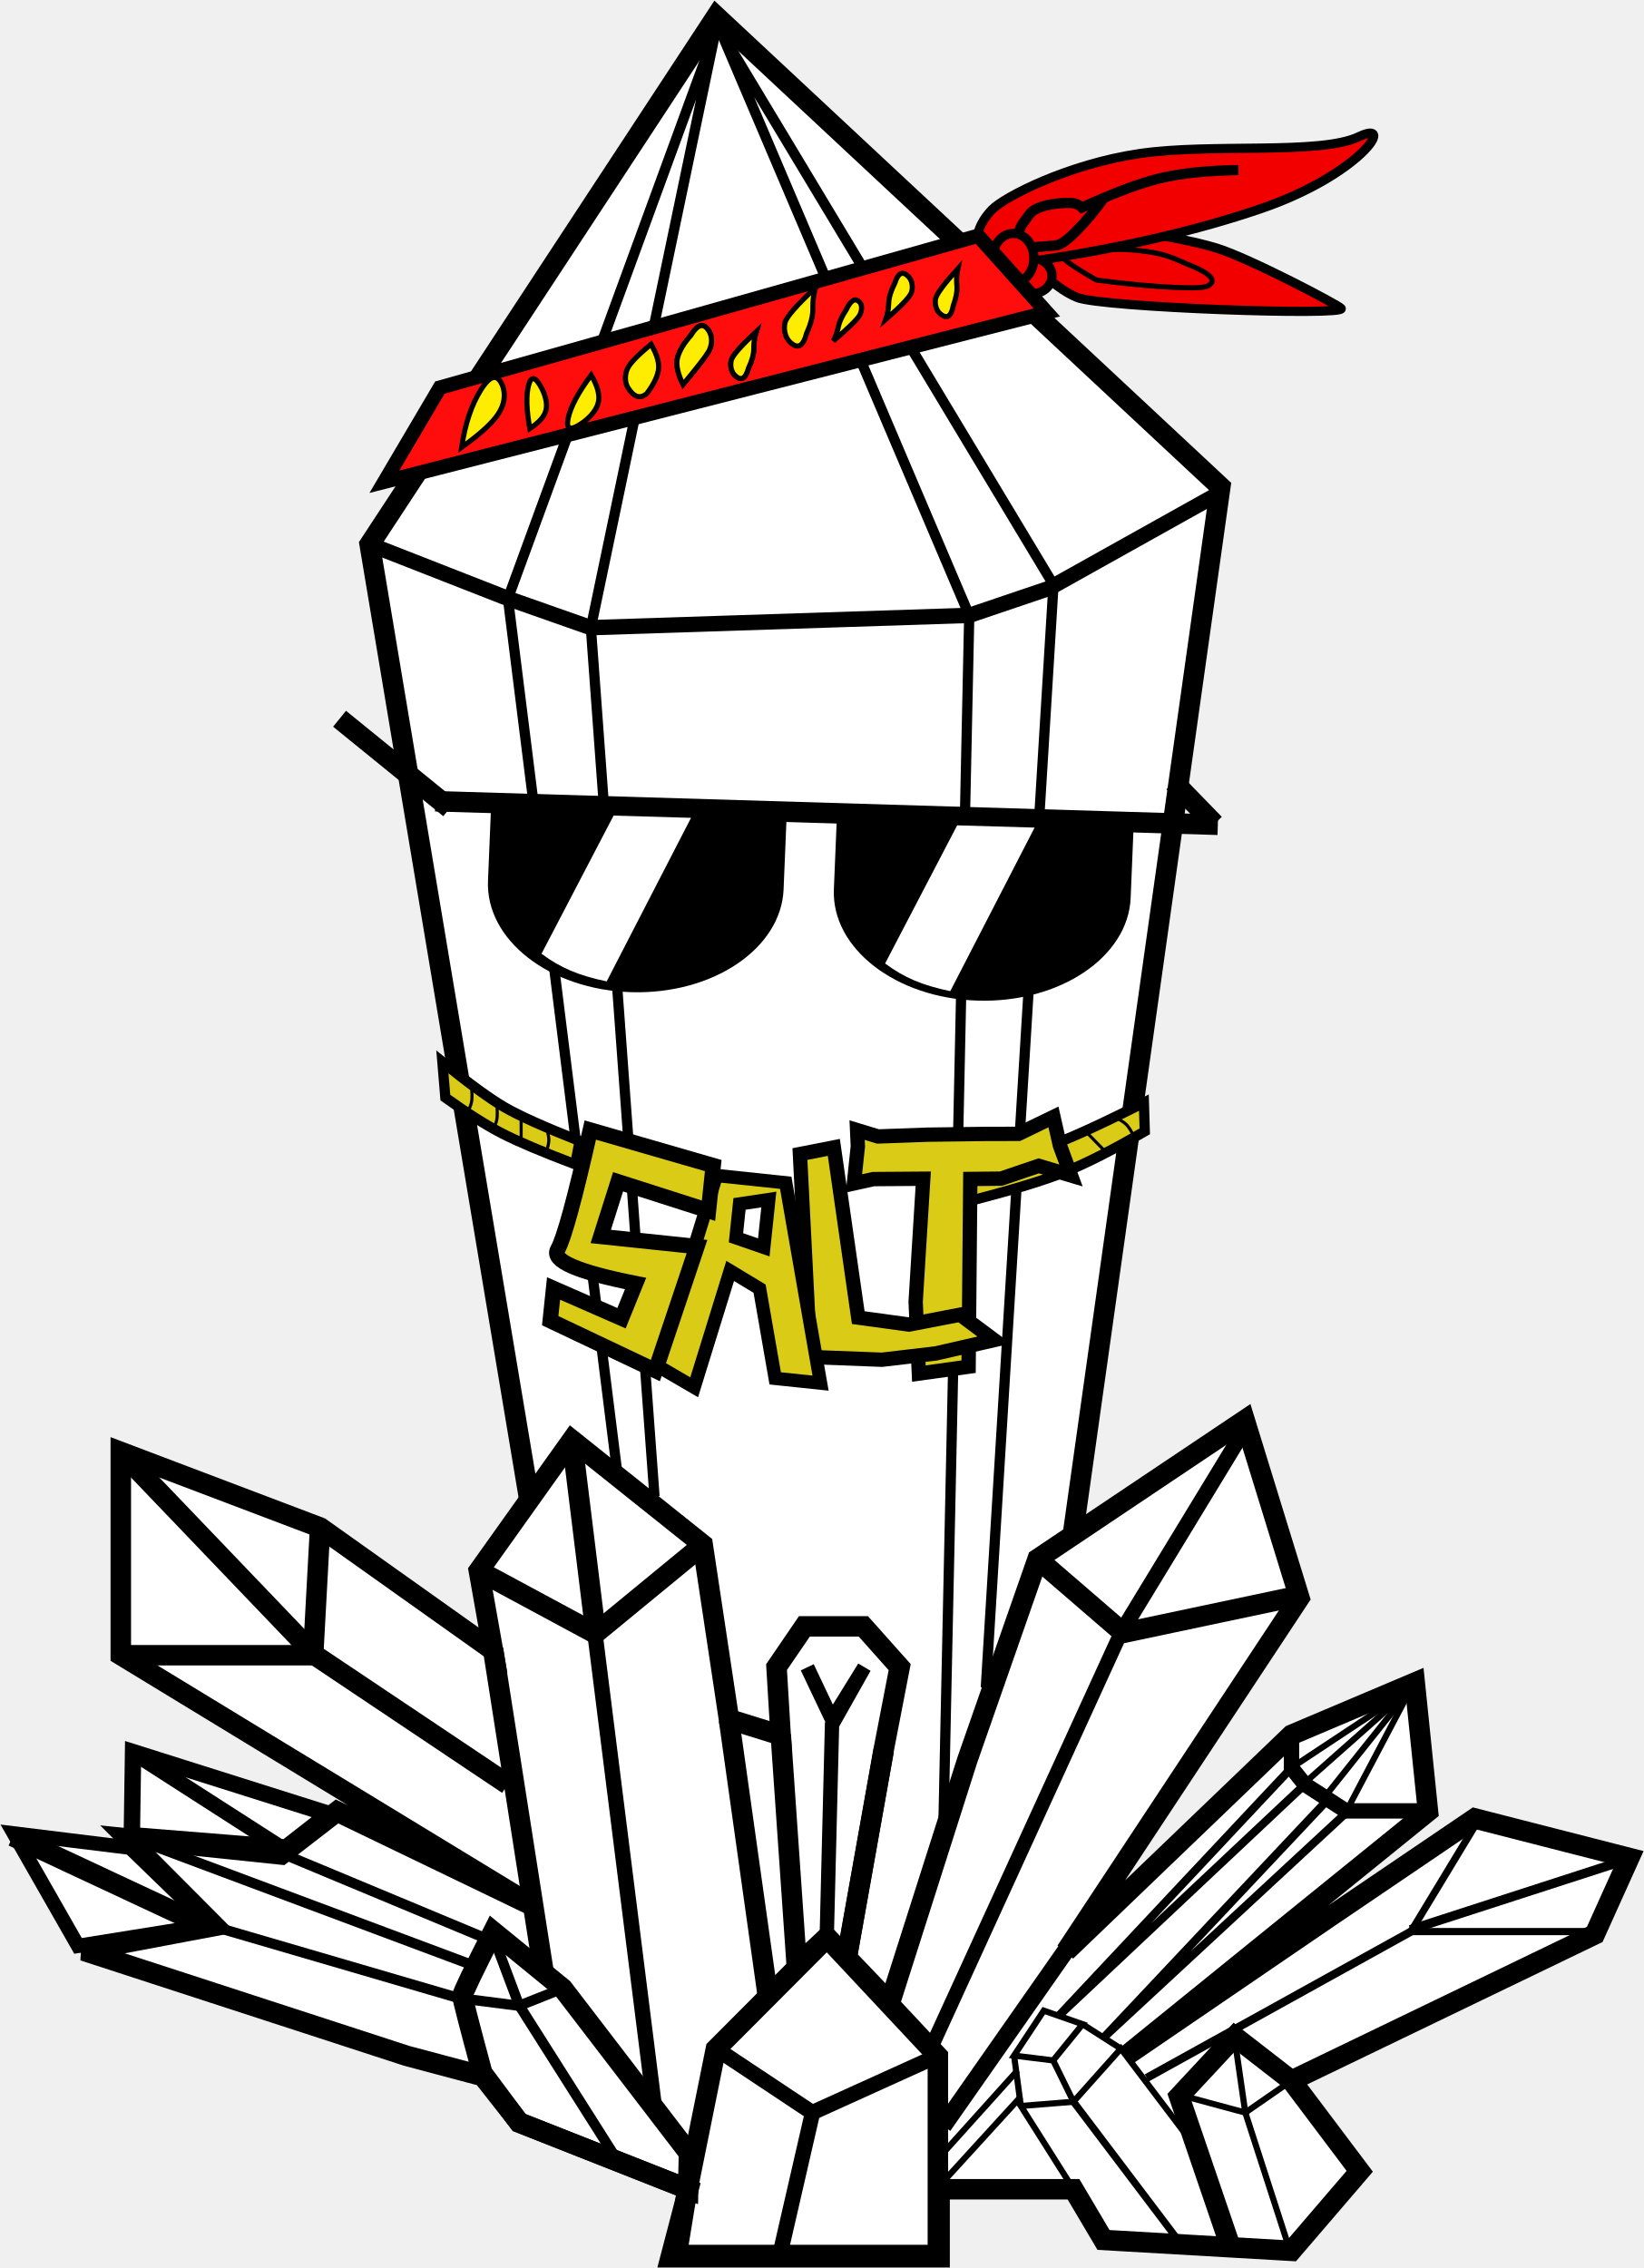
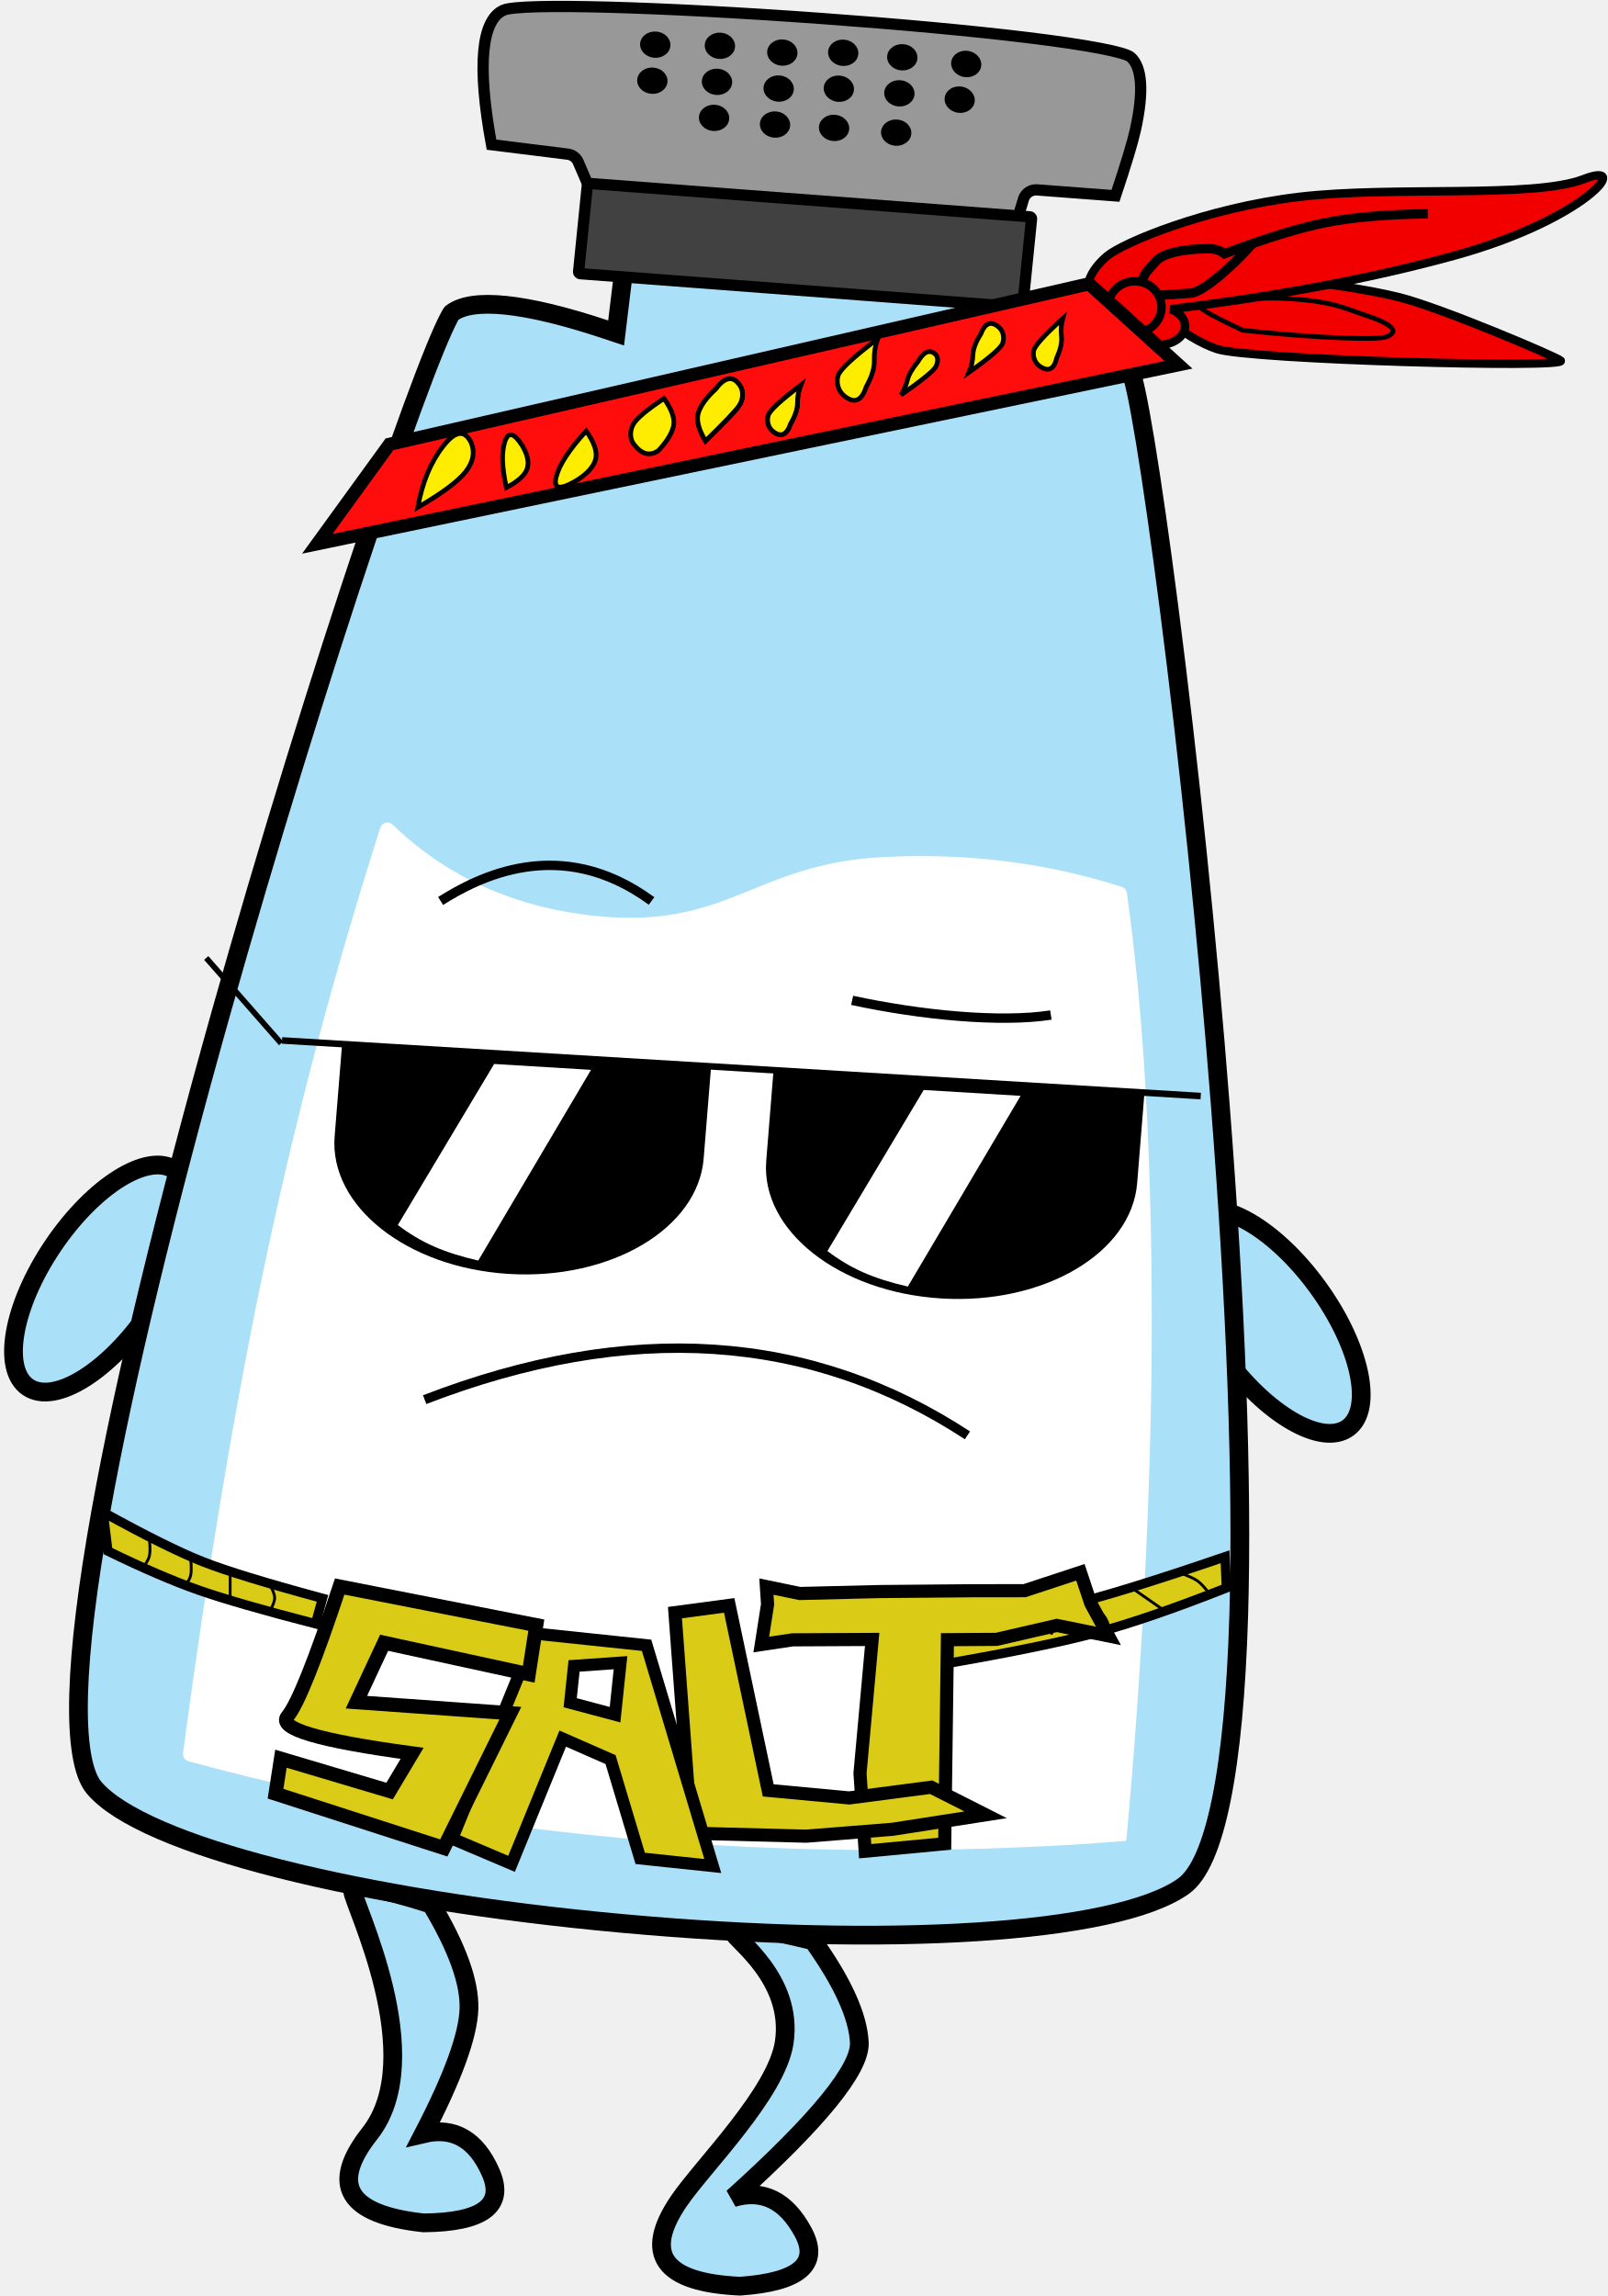
- <svg xmlns="http://www.w3.org/2000/svg" width="1605px" height="2215px" viewBox="0 0 1605 2215" version="1.1">
+ <svg xmlns="http://www.w3.org/2000/svg" width="1715px" height="2449px" viewBox="0 0 1715 2449" version="1.1">
  <g id="Page-1" stroke="none" stroke-width="1" fill="none" fill-rule="evenodd">
-     <g id="Charecters" transform="translate(-5147, -2401)">
-       <g id="Salt" transform="translate(5147, 2417)">
-         <g id="Body" transform="translate(361, 0)" stroke="#000000">
-           <polygon id="Path-137" stroke-width="20" fill="#FFFFFF" points="619.515 1960 241.369 1960 0 515.65 338.492 0 830.713 459.338" />
-           <polyline id="Path-19" stroke-width="15" points="0 515.65 135 568.5 216 597 585.5 585 663.191 558.694 831 464.94" />
-           <path d="M135.052,568.718 L241.369,1418.995" id="Path-20" stroke-width="10" />
-           <path d="M216,597 L278.149,1445.529" id="Path-138" stroke-width="10" />
-           <path d="M585.5,585 L560.322,1764.531" id="Path-21" stroke-width="10" />
-           <path d="M667.788,555.156 L601.699,1632.154" id="Path-139" stroke-width="10" />
-           <polyline id="Path-22" stroke-width="10" points="135 568.5 337.711 14.762 216 597" />
-           <polyline id="Path-140" stroke-width="10" points="585.5 585 342.808 14.762 667.912 555.295" />
+     <g id="Artboard" transform="translate(-17281, -1136)">
+       <g id="Salt" transform="translate(17259, 1117)">
+         <ellipse id="Oval" stroke="#000000" stroke-width="20" fill="#ABE1F8" transform="translate(1377.499, 1428.676) rotate(-36) translate(-1377.499, -1428.676) " cx="1377.499" cy="1428.676" rx="62.173" ry="140.187" />
+         <ellipse id="Oval" stroke="#000000" stroke-width="20" fill="#ABE1F8" transform="translate(130.1304, 1382.741) rotate(34) translate(-130.1304, -1382.741) " cx="130.13" cy="1382.741" rx="62.308" ry="139.851" />
+         <path d="M398.176,2035.924 C398.176,2048.255 480.886,2212.962 416.332,2294.875 C373.296,2349.484 392.461,2381.192 473.825,2390 C537.034,2389.413 560.906,2371.503 545.44,2336.272 C529.974,2301.04 506.102,2287.241 473.825,2294.875 C505.17,2234.485 521.309,2190.153 522.241,2161.876 C523.172,2133.6 509.724,2096.313 481.894,2050.016 C426.082,2032.4 398.176,2027.703 398.176,2035.924 Z" id="Path-9" stroke="#000000" stroke-width="20" fill="#ABE1F8" />
+         <path d="M817.383,2078.836 C817.457,2085.679 878.184,2132.523 863.183,2199.773 C851.288,2253.102 767.59,2324.768 739.359,2360.549 C696.805,2414.484 716.357,2446.215 798.015,2455.742 C861.372,2455.751 885.109,2438.155 869.227,2402.953 C853.345,2367.75 829.266,2353.796 796.993,2361.088 C893.77,2285.376 942.474,2233.457 943.104,2205.329 C943.735,2177.201 929.852,2139.973 901.458,2093.644 C845.32,2075.592 817.295,2070.656 817.383,2078.836 Z" id="Path-9" stroke="#000000" stroke-width="20" fill="#ABE1F8" transform="translate(830.3078, 2265.376) rotate(-4) translate(-830.3078, -2265.376) " />
+         <path d="M964.915,301.666 L595.959,306.83 L594.617,390.065 L582.671,387.441 C493.27,367.805 437.81,368.581 417.912,387.375 C417.518,387.747 414.486,394.784 410.931,405.478 C406.86,417.727 401.851,434.932 396.07,456.519 C384.383,500.167 369.859,560.531 354.04,631.33 C319.103,787.693 281.772,976.752 251.104,1156.083 C215.045,1366.938 189.8,1554.039 179.344,1697.859 C173.523,1777.926 172.351,1843.709 176.157,1893.449 C180.098,1944.965 189.431,1978.386 203.005,1991.435 C261.503,2047.669 498.687,2080.445 779.473,2076.515 C1060.677,2072.579 1302.739,2033.094 1369.509,1974.607 C1400.876,1947.131 1410.377,1843.917 1398.082,1680.548 C1387.329,1537.657 1360.468,1352.166 1321.52,1140.954 C1289.148,965.4 1249.575,778.902 1211.676,619.182 C1195.225,549.854 1180.008,489.581 1167.885,445.513 C1162.011,424.162 1156.973,407.016 1152.978,394.775 C1149.469,384.023 1146.573,376.842 1146.171,376.394 C1138.999,368.407 1121.758,363.934 1094.406,364.317 C1065.251,364.725 1025.735,370.6 976.01,381.978 L963.575,384.823 L964.915,301.666 Z" id="Body" stroke="#000000" stroke-width="20" fill="#ABE1F8" transform="translate(788.6338, 1189.173) rotate(6) translate(-788.6338, -1189.173) " />
+         <path d="M547.989,202.564 L629.924,205.558 C634.898,205.739 639.401,208.548 641.753,212.935 L682.288,288.57 L1099.707,300.274 L1118.332,211.046 C1119.674,204.616 1125.305,199.984 1131.873,199.907 L1215.788,198.927 C1224.092,164.302 1229.14,140.078 1230.916,126.396 C1236.301,84.906 1231.903,59.529 1219.122,50.128 C1212.597,45.328 1171.673,41.119 1107.89,38.946 C1048.116,36.91 969.38,36.547 886.298,37.802 C714.097,40.403 565.502,49.185 548.334,58.483 C525.891,70.639 524.878,118.752 547.989,202.564 Z" id="Rectangle" stroke="#000000" stroke-width="12" fill="#989898" transform="translate(882.1284, 168.7438) rotate(5) translate(-882.1284, -168.7438) " />
+         <path d="M645.799,234.985 C644.714,234.998 643.837,235.873 643.823,236.958 L642.574,329.677 C642.574,329.694 642.574,329.711 642.574,329.728 C642.587,330.832 643.493,331.717 644.597,331.704 L1115.773,326.199 C1116.858,326.186 1117.735,325.311 1117.75,324.226 L1118.998,231.507 C1118.999,231.49 1118.999,231.473 1118.999,231.457 C1118.986,230.352 1118.08,229.467 1116.975,229.48 L645.799,234.985 Z" id="Rectangle" stroke="#000000" stroke-width="12" fill="#414141" transform="translate(880.7862, 280.5921) rotate(5) translate(-880.7862, -280.5921) " />
+         <ellipse id="Oval" fill="#000000" transform="translate(720.9831, 66.64328) rotate(4) translate(-720.9831, -66.64328) " cx="720.983" cy="66.643" rx="16.179" ry="14.024" />
+         <ellipse id="Oval" fill="#000000" transform="translate(783.7333, 144.7286) rotate(4) translate(-783.7333, -144.7286) " cx="783.733" cy="144.729" rx="16.179" ry="14.024" />
+         <ellipse id="Oval" fill="#000000" transform="translate(717.8777, 105.083) rotate(4) translate(-717.8777, -105.083) " cx="717.878" cy="105.083" rx="16.179" ry="14.024" />
+         <ellipse id="Oval" fill="#000000" transform="translate(786.8387, 106.2888) rotate(4) translate(-786.8387, -106.2888) " cx="786.839" cy="106.289" rx="16.179" ry="14.024" />
+         <ellipse id="Oval" fill="#000000" transform="translate(789.9442, 67.84908) rotate(4) translate(-789.9442, -67.84908) " cx="789.944" cy="67.849" rx="16.179" ry="14.024" />
+         <ellipse id="Oval" fill="#000000" transform="translate(848.7467, 151.8537) rotate(5) translate(-848.7467, -151.8537) " cx="848.747" cy="151.854" rx="16.173" ry="14.03" />
+         <ellipse id="Oval" fill="#000000" transform="translate(852.6268, 113.4668) rotate(5) translate(-852.6268, -113.4668) " cx="852.627" cy="113.467" rx="16.173" ry="14.03" />
+         <ellipse id="Oval" fill="#000000" transform="translate(856.5068, 75.0798) rotate(5) translate(-856.5068, -75.0798) " cx="856.507" cy="75.08" rx="16.173" ry="14.03" />
+         <ellipse id="Oval" fill="#000000" transform="translate(911.7313, 155.4287) rotate(6) translate(-911.7313, -155.4287) " cx="911.731" cy="155.429" rx="16.166" ry="14.038" />
+         <ellipse id="Oval" fill="#000000" transform="translate(916.8078, 113.6223) rotate(6) translate(-916.8078, -113.6223) " cx="916.808" cy="113.622" rx="16.166" ry="14.038" />
+         <ellipse id="Oval" fill="#000000" transform="translate(921.4612, 75.29979) rotate(6) translate(-921.4612, -75.29979) " cx="921.461" cy="75.3" rx="16.166" ry="14.038" />
+         <ellipse id="Oval" fill="#000000" transform="translate(977.9951, 160.4838) rotate(4) translate(-977.9951, -160.4838) " cx="977.995" cy="160.484" rx="16.179" ry="14.024" />
+         <ellipse id="Oval" fill="#000000" transform="translate(981.3829, 118.5495) rotate(4) translate(-981.3829, -118.5495) " cx="981.383" cy="118.55" rx="16.179" ry="14.024" />
+         <ellipse id="Oval" fill="#000000" transform="translate(984.4883, 80.10977) rotate(4) translate(-984.4883, -80.10977) " cx="984.488" cy="80.11" rx="16.179" ry="14.024" />
+         <ellipse id="Oval" fill="#000000" transform="translate(1045.707, 125.2983) rotate(9) translate(-1045.707, -125.2983) " cx="1045.707" cy="125.298" rx="16.139" ry="14.07" />
+         <ellipse id="Oval" fill="#000000" transform="translate(1052.671, 87.23907) rotate(9) translate(-1052.671, -87.23907) " cx="1052.671" cy="87.239" rx="16.139" ry="14.07" />
+         <g id="Group-3" transform="translate(213, 845)">
+           <path d="M163.701,99.056 C228.574,148.068 305.103,171.467 393.287,169.251 C532.576,165.752 552.073,93.494 686.642,69.701 C774.62,54.146 860.293,54.283 943.66,70.114 L943.66,70.114 C946.675,70.687 949.097,72.933 949.894,75.896 C982.763,198.139 1010.216,348.992 1032.251,528.457 C1065.742,801.209 1072.639,1079.269 1072.406,1079.426 C1072.162,1079.583 842.467,1130.156 570.668,1141.03 C392.107,1148.174 224.978,1140.204 69.279,1117.117 L69.279,1117.117 C65.325,1116.531 62.411,1113.117 62.453,1109.12 C64.595,904.867 72.653,724.132 86.625,566.915 C100.373,412.235 121.837,257.913 151.018,103.949 L151.018,103.949 C151.841,99.608 156.027,96.756 160.368,97.579 C161.578,97.808 162.719,98.314 163.701,99.056 Z" id="Rectangle" fill="#FFFFFF" transform="translate(567.3942, 600.8499) rotate(7) translate(-567.3942, -600.8499) " />
+           <ellipse id="Oval" fill="#D5D5D5" cx="232.422" cy="427.438" rx="7.932" ry="12.31" />
        </g>
-         <g id="Glasses" transform="translate(762.6753, 823.0574) rotate(-2) translate(-762.6753, -823.0574) translate(344.1753, 677.5574)">
-           <path d="M267.918,270.264 C347.501,275.351 415.59,232.755 419.998,175.123 C422.816,138.289 425.761,99.801 425.761,99.801 C398.061,98.03 153.069,82.371 137.565,81.38 C137.565,81.38 136.212,99.07 131.803,156.702 C127.394,214.334 188.335,265.178 267.918,270.264 Z" id="Oval" fill="#000000" />
-           <path d="M605.779,290.31 C685.682,295.422 754.026,252.858 758.43,195.242 C761.245,158.418 764.186,119.94 764.186,119.94 C736.375,118.161 490.399,102.426 474.833,101.43 C474.833,101.43 473.481,119.115 469.077,176.731 C464.673,234.348 525.877,285.199 605.779,290.31 Z" id="Oval" fill="#000000" />
-           <path d="M93.081,77.842 L836.008,126.198" id="Line-6" stroke="#000000" stroke-width="20" stroke-linecap="square" />
-           <path d="M256.603,97.302 L332.105,102.123 L244.229,258.882 C230.852,255.664 219.266,251.771 209.474,247.205 C199.681,242.638 190.378,236.789 181.566,229.658 L256.603,97.302 Z" id="Path-47" fill="#FFFFFF" />
-           <path d="M591.581,118.532 L667.082,123.352 L579.207,280.112 C565.829,276.894 554.244,273.001 544.451,268.434 C534.659,263.867 525.356,258.018 516.544,250.888 L591.581,118.532 Z" id="Path-47" fill="#FFFFFF" />
-           <path d="M89.406,77.967 L0,0" id="Line-7" stroke="#000000" stroke-width="20" stroke-linecap="square" />
-           <path d="M836.008,118.532 L811.157,91.11" id="Line-9" stroke="#000000" stroke-width="20" stroke-linecap="square" />
+         <path d="M573.081,1378.25 C681.973,1377.23 770.903,1315.784 771.711,1241.006 C772.227,1193.213 772.766,1143.275 772.766,1143.275 C734.865,1143.63 399.644,1146.768 378.43,1146.966 C378.43,1146.966 378.182,1169.919 377.375,1244.697 C376.567,1319.476 464.188,1379.269 573.081,1378.25 Z" id="Oval" fill="#000000" transform="translate(575.0677, 1260.769) rotate(4) translate(-575.0677, -1260.769) " />
+         <path d="M1034.479,1404.421 C1143.931,1403.396 1233.313,1341.946 1234.121,1267.167 C1234.637,1219.375 1235.176,1169.436 1235.176,1169.436 C1197.08,1169.793 860.141,1172.947 838.818,1173.147 C838.818,1173.147 838.57,1196.099 837.762,1270.878 C836.955,1345.656 925.028,1405.445 1034.479,1404.421 Z" id="Oval" fill="#000000" transform="translate(1036.467, 1286.935) rotate(4) translate(-1036.467, -1286.935) " />
+         <path d="M325.49,1162.995 L1300.209,1153.871" id="Line-6" stroke="#000000" stroke-width="7" stroke-linecap="square" transform="translate(812.8494, 1158.433) rotate(4) translate(-812.8494, -1158.433) " />
+         <path d="M541.785,1154.082 L645.326,1153.113 L539.513,1364.425 C520.953,1361.536 504.78,1357.604 490.994,1352.627 C477.208,1347.65 463.975,1340.968 451.295,1332.579 L541.785,1154.082 Z" id="Path-47" fill="#FFFFFF" transform="translate(548.3105, 1258.769) rotate(4) translate(-548.3105, -1258.769) " />
+         <path d="M1000.014,1181.817 L1103.555,1180.848 L997.743,1392.159 C979.183,1389.271 963.009,1385.339 949.223,1380.362 C935.437,1375.385 922.204,1368.703 909.524,1360.314 L1000.014,1181.817 Z" id="Path-47" fill="#FFFFFF" transform="translate(1006.54, 1286.504) rotate(4) translate(-1006.54, -1286.504) " />
+         <path d="M319.91,1129.633 L243.975,1043.061" id="Line-7" stroke="#000000" stroke-width="6" stroke-linecap="square" />
+         <path d="M475,1511.914 C693.554,1427.662 886.554,1440.358 1054,1550" id="Path-48" stroke="#000000" stroke-width="10" />
+         <path d="M492,980 C530.839,955.684 619.232,908.267 717,980" id="Path-49" stroke="#000000" stroke-width="10" />
+         <path d="M931,1086 C1003.422,1101.667 1089.012,1110.103 1143,1101.667" id="Path-50" stroke="#000000" stroke-width="10" />
+         <g id="Bandana" transform="translate(360, 206)" stroke="#000000">
+           <path d="M880.029,121.566 C880.939,113.741 916.442,108.219 986.541,105 C1064.707,113.173 1120.802,121.549 1154.823,130.128 C1199.852,141.482 1323.264,193.887 1326.858,197.695 C1334.94,206.257 995.777,196.764 960.562,185.41 C925.347,174.056 878.665,133.304 880.029,121.566 Z" id="Path-28" stroke-width="9" fill="#F20000" />
+           <path d="M1214.73,85.286 C1127.617,109.382 1026.344,128.538 910.909,142.756 C919.954,146.159 926.117,152.92 926.117,160.706 C926.117,171.914 913.345,181 897.59,181 C881.835,181 869.063,171.914 869.063,160.706 C869.063,158.385 869.61,156.155 870.619,154.078 C853.097,160.085 839.755,157.18 830.592,145.364 C812.365,121.863 826.302,100.12 843.071,86.028 C859.841,71.935 948.083,34.817 1047.815,22.982 C1147.548,11.148 1297.798,24.837 1351.226,4.069 C1404.655,-16.699 1353.57,46.882 1214.73,85.286 Z" id="Oval-2" stroke-width="9" fill="#F20000" />
+           <ellipse id="Oval" stroke-width="9" fill="#F20000" cx="872.5" cy="140.5" rx="28.5" ry="27.5" />
+           <polygon id="Path-147" stroke-width="14" fill="#FF0D0D" transform="translate(461.9196, 256.9734) rotate(3) translate(-461.9196, -256.9734) " points="79.561 306.969 815.836 96.975 915.573 178.27 8.266 416.971" />
+           <path d="M881,113 C881.127,108.696 883.663,103.962 888.61,98.798 C896.029,91.052 896.396,87.818 909.155,83.606 C921.914,79.393 939.545,78.321 950.627,78.321 C958.015,78.321 963.849,80.083 968.129,83.606 C1012.671,66.868 1048.943,55.749 1076.945,50.248 C1104.947,44.747 1140.965,41.664 1185,41" id="Path-29" stroke-width="10" />
+           <path d="M899,128 L929.809,125.843 C935.849,126.272 945.434,121.239 958.564,110.745 C971.694,100.251 984.84,87.669 998,73" id="Path-30" stroke-width="10" />
+           <path d="M944.509,138.949 C957.724,138.949 986.826,128.538 1036.132,131.545 C1085.438,134.553 1096.764,142.186 1119.826,149.642 C1142.888,157.098 1151.324,164.228 1146.843,168.561 C1142.362,172.894 1139.826,175.051 1095.158,173.496 C1065.38,172.46 1029.553,169.718 987.678,165.271 C950.089,147.723 935.699,138.949 944.509,138.949 Z" id="Path-31" stroke-width="5" />
+           <path d="M148.495,295.241 C127.88,301.149 107.862,313.436 88.44,332.103 C118.388,335.209 139.627,334.967 152.158,331.375 C164.689,327.784 172.3,320.693 174.992,310.101 C177.942,294.287 169.11,289.333 148.495,295.241 Z" id="Path-148" stroke-width="5" fill="#FFED00" transform="translate(131.993, 313.5475) rotate(-36) translate(-131.993, -313.5475) " />
+           <path d="M212.389,284.477 C203.118,291.719 194.476,305.525 186.464,325.894 C200.577,327.459 210.451,326.041 216.087,321.639 C221.723,317.237 224.875,309.486 225.544,298.386 C226.045,281.871 221.66,277.235 212.389,284.477 Z" id="Path-148" stroke-width="5" fill="#FFED00" transform="translate(206.0232, 303.8377) rotate(-34) translate(-206.0232, -303.8377) " />
+           <path d="M279.807,280.116 C270.034,289.247 260.911,306.503 252.436,331.882 C267.287,333.587 277.683,331.663 283.624,326.113 C289.564,320.562 292.898,310.903 293.625,297.134 C294.186,276.658 289.58,270.985 279.807,280.116 Z" id="Path-148" stroke-width="5" fill="#FFED00" transform="translate(273.0531, 304.1875) scale(1, -1) rotate(-61) translate(-273.0531, -304.1875) " />
+           <path d="M363.318,244.408 C355.909,243.296 347.918,247.616 343.841,254.856 C340.427,260.918 337.796,274.691 335.946,296.174 C350.797,297.879 361.193,295.955 367.134,290.405 C373.075,284.854 377.968,275.999 381.814,263.84 C382.742,252.876 376.577,246.399 363.318,244.408 Z" id="Path-148" stroke-width="5" fill="#FFED00" transform="translate(358.9256, 270.5048) scale(1, -1) rotate(-61) translate(-358.9256, -270.5048) " />
+           <path d="M443.076,219.108 C435.762,218.057 427.833,222.509 423.753,229.875 C420.336,236.044 414.172,251.891 405.259,277.417 C419.925,278.992 430.213,276.942 436.124,271.266 C442.035,265.589 446.933,256.58 450.82,244.238 C458.748,229.366 456.166,220.989 443.076,219.108 Z" id="Path-148" stroke-width="5" fill="#FFED00" transform="translate(430.2823, 248.4428) scale(1, -1) rotate(115) translate(-430.2823, -248.4428) " />
+           <path d="M443.076,219.108 C435.762,218.057 427.833,222.509 423.753,229.875 C420.336,236.044 414.172,251.891 405.259,277.417 C419.925,278.992 430.213,276.942 436.124,271.266 C442.035,265.589 446.933,256.58 450.82,244.238 C458.748,229.366 456.166,220.989 443.076,219.108 Z" id="Path-148" stroke-width="5" fill="#FFED00" transform="translate(430.2823, 248.4428) scale(1, -1) rotate(115) translate(-430.2823, -248.4428) " />
+           <path d="M589.057,175.313 C581.3,174.1 572.991,178.074 568.805,184.919 C565.3,190.65 564.957,209.938 567.776,242.783 C571.527,235.74 576.479,229.623 582.631,224.431 C588.783,219.239 593.805,210.865 597.698,199.309 C605.82,185.481 602.94,177.482 589.057,175.313 Z" id="Path-148" stroke-width="5" fill="#FFED00" transform="translate(584.0429, 208.9397) scale(1, -1) rotate(-48) translate(-584.0429, -208.9397) " />
+           <path d="M507.923,224.375 C501.846,223.413 495.352,226.668 492.095,232.245 C489.368,236.915 489.157,252.595 491.463,279.286 C494.379,273.549 498.238,268.561 503.039,264.322 C507.841,260.083 511.748,253.26 514.761,243.854 C521.08,232.589 518.8,226.096 507.923,224.375 Z" id="Path-148" stroke-width="5" fill="#FFED00" transform="translate(504.0611, 251.7463) scale(1, -1) rotate(-48) translate(-504.0611, -251.7463) " />
+           <path d="M507.923,224.375 C501.846,223.413 495.352,226.668 492.095,232.245 C489.368,236.915 489.157,252.595 491.463,279.286 C494.379,273.549 498.238,268.561 503.039,264.322 C507.841,260.083 511.748,253.26 514.761,243.854 C521.08,232.589 518.8,226.096 507.923,224.375 Z" id="Path-148" stroke-width="5" fill="#FFED00" transform="translate(504.0611, 251.7463) scale(1, -1) rotate(-48) translate(-504.0611, -251.7463) " />
+           <path d="M641.84,182.282 C637.487,181.498 632.955,184.987 630.795,190.721 C628.985,195.523 629.278,211.369 631.674,238.26 C633.588,232.375 636.194,227.217 639.492,222.787 C642.791,218.357 645.379,211.344 647.258,201.75 C651.438,190.175 649.632,183.685 641.84,182.282 Z" id="Path-148" stroke-width="5" fill="#FFED00" transform="translate(639.5368, 210.2163) scale(1, -1) rotate(130) translate(-639.5368, -210.2163) " />
+           <path d="M712.684,155.1 C706.651,154.142 700.202,157.432 696.967,163.055 C694.259,167.764 694.045,183.558 696.327,210.437 C699.224,204.654 703.056,199.623 707.825,195.345 C712.593,191.066 716.474,184.188 719.468,174.709 C725.744,163.35 723.482,156.814 712.684,155.1 Z" id="Path-148" stroke-width="5" fill="#FFED00" transform="translate(708.845, 182.6861) scale(1, -1) rotate(130) translate(-708.845, -182.6861) " />
+           <path d="M790.586,154.502 C784.398,153.545 777.78,156.727 774.455,162.197 C771.67,166.777 771.431,182.174 773.738,208.388 C776.717,202.761 780.654,197.871 785.55,193.719 C790.446,189.567 794.436,182.876 797.519,173.646 C803.97,162.598 801.659,156.216 790.586,154.502 Z" id="Path-148" stroke-width="5" fill="#FFED00" transform="translate(786.6259, 181.3607) scale(1, -1) rotate(-43) translate(-786.6259, -181.3607) " />
        </g>
-         <g id="Base" transform="translate(0, 1371)" stroke="#000000">
-           <path d="M917.55,751.109 L917.55,817.53 L654.892,817.53 L672.274,751.109 L507.146,685.937 L471.457,640.592 L397.061,620.766 L81.59,518.081 L209.7,493.928 L124.722,408.559 L274.721,424.175 L329.12,382.116 L520.027,474.184 L117.961,229.382 L117.961,31.033 L312.701,104.869 L481.395,224.739 L467.608,146.985 L558.501,19.39 L686.168,121.375 L711.865,291.993 L762.331,307.662 L758.314,241.184 L785.524,201.36 L843.099,201.36 L878.571,241.158 L862.745,322.848 L826.814,524.792 L869.046,568.992 L944.589,331.97 L1013.264,135.535 L1215.486,0 L1268.95,173.547 L1041.024,518.666 L1261.194,307.327 L1381.567,256.349 L1394.495,382.173 L1100.025,620.559 L1301.107,483.269 L1440.174,388.95 L1591,427.551 L1557.328,502.217 L1261.194,645.017 L1327.824,733.545 L1261.194,811.21 L1077.617,800.602 C1077.617,800.602 1067.849,784.1 1048.313,751.098 L917.55,751.109 Z" id="Path-115" stroke-width="20" fill="#FFFFFF" />
-           <path d="M1261.194,339.446 L1377.832,262.242" id="Line-2" stroke-width="6" stroke-linecap="square" />
-           <path d="M1377.832,262.242 L1274.122,354.179" id="Line-3" stroke-width="6" stroke-linecap="square" />
-           <path d="M1293.083,368.618 L1377.832,262.242" id="Line-4" stroke-width="6" stroke-linecap="square" />
-           <path d="M1314.916,381.583 L1377.832,262.242" id="Line-5" stroke-width="6" stroke-linecap="square" />
-           <polyline id="Path-116" stroke-width="20" points="117.788 229.534 305.808 229.534 312.569 105.184" />
-           <path d="M298.779,223.641 L495.859,355.652" id="Path-117" stroke-width="20" />
-           <path d="M209.72,494.736 L451.616,565.456" id="Path-118" stroke-width="10" />
-           <path d="M37.816,369.209 L52.619,494.847 L178.973,526.087 L136.9,426.467 L37.816,369.209 Z" id="Rectangle" stroke-width="14" fill="#FFFFFF" transform="translate(110.0444, 446.1998) rotate(-23) translate(-110.0444, -446.1998) " />
-           <path d="M111.972,381.066 L159.836,446.576 L287.311,365.652 L301.124,314.199 L111.972,381.066 Z" id="Rectangle" stroke-width="16" fill="#FFFFFF" transform="translate(205.9815, 379.4677) rotate(37) translate(-205.9815, -379.4677) " />
-           <path d="M274.647,422.837 L471.152,504.755" id="Path-119" stroke-width="10" />
-           <path d="M711.899,292.593 L749.821,562.51" id="Path-120" stroke-width="20" />
-           <path d="M481.494,223.641 L530.908,539.526" id="Path-120" stroke-width="20" />
-           <polyline id="Path-121" stroke-width="20" points="467.705 147.15 581.256 208.318 686.618 121.686" />
-           <path d="M580.896,207.729 L638.928,669.769" id="Path-122" stroke-width="15" />
-           <polygon id="Path-123" stroke-width="20" points="670.332 756.418 699.042 614.226 807.595 505.344 915.874 621.096 915.874 815.335 660.762 815.335" />
-           <path d="M699.259,613.782 C699.259,613.782 730.581,634.605 793.225,676.252 L915.874,620.677" id="Path-124" stroke-width="15" />
-           <path d="M793.489,676.252 L762.462,811.21" id="Path-125" stroke-width="15" />
-           <path d="M558.488,19.141 L580.896,201.246" id="Path" stroke-width="20" />
-           <path d="M117.788,30.928 L305.674,227.177" id="Path-126" stroke-width="20" />
-           <path d="M128.705,323.828 L280.967,421.658" id="Path-2" stroke-width="15" />
-           <path d="M12.641,406.335 L201.676,494.736" id="Path-127" stroke-width="20" />
-           <path d="M149.964,415.765 L461.959,532.454" id="Path-128" stroke-width="10" />
-           <path d="M470.983,637.569 C458.072,589.785 451.616,564.673 451.616,562.232 C451.616,559.79 461.618,538.863 481.621,499.451 L549.539,554.907 L672.828,715.783 L672.01,751.098 L506.988,685.962 L470.983,637.569 Z" id="Path-3" stroke-width="20" />
-           <polyline id="Path-129" stroke-width="10" points="602.155 721.631 506.849 571.25 482.069 505.344" />
-           <polyline id="Path-130" stroke-width="10" points="455.638 565.366 506.839 571.939 549.869 554.848" />
-           <polyline id="Path-4" stroke-width="20" points="762.462 307.327 778.036 532.454 807.546 504.935 826.946 524.853 863.013 322.527" />
-           <polyline id="Path-5" stroke-width="14" points="788.318 241.321 812.514 292.333 844.052 241.321 812.514 297.304 807.349 504.755" />
-           <polyline id="Path-6" stroke-width="20" points="1261.194 645.017 1205.747 601.995 1151.45 660.34 1200.863 805.022" />
-           <polyline id="Path-7" stroke-width="6" points="1206.322 608.478 1216.089 676.252 1157.195 660.34" />
-           <path d="M1216.089,676.252 L1261.194,645.017" id="Path-8" stroke-width="6" />
-           <path d="M1216.089,676.252 L1257.746,805.022" id="Path-9" stroke-width="6" />
-           <polyline id="Path-10" stroke-width="6" points="1048.313 751.098 996.889 669.769 1048.313 665.644 1094.567 613.782 1162.367 703.361" />
-           <polygon id="Path-11" stroke-width="6" points="1028.49 625.274 1057.219 589.914 1019.297 576.654 990.281 620.559" />
-           <path d="M990.281,620.559 L996.889,669.769" id="Path-12" stroke-width="6" />
-           <path d="M1028.49,625.274 L1048.313,665.644" id="Path-13" stroke-width="6" />
-           <path d="M1057.219,589.914 L1094.567,613.782" id="Path-14" stroke-width="6" />
-           <polyline id="Path-15" stroke-width="7" points="1441.323 394.549 1377.832 499.451 1558.249 499.451" />
-           <path d="M1377.832,499.451 L1119.848,642.365" id="Path-16" stroke-width="8" />
-           <path d="M1585.542,430.204 L1381.567,496.209" id="Line" stroke-width="9" stroke-linecap="square" />
-           <polyline id="Path-17" stroke-width="20" points="1013.264 135.535 1096.922 207.729 1268.376 171.484" />
-           <path d="M1216.089,7.943 L1094.567,207.729" id="Path-18" stroke-width="15" />
-           <path d="M1048.313,665.644 L1151.45,802.075" id="Line-8" stroke-width="7" stroke-linecap="square" />
-           <path d="M1094.567,207.729 L911.277,608.478" id="Path-131" stroke-width="14" />
-           <path d="M1075.893,467.921 L921.045,689.217" id="Path-132" stroke-width="17" />
-           <polyline id="Path-133" stroke-width="15" points="1261.194 312.925 1261.194 339.446 1274.122 355.652 1314.342 381.583 1337.325 381.583 1394.495 381.583" />
-           <polyline id="Path-134" stroke-width="8" points="1261.194 339.446 1033.949 581.663 1274.122 355.85" />
-           <polyline id="Path-134" stroke-width="8" points="1298.481 368.618 1078.766 601.995 1314.916 383.13" />
-           <path d="M993.729,634.998 L921.045,715.737" id="Path-135" stroke-width="6" />
-           <path d="M996.889,660.634 L921.045,743.731" id="Path-136" stroke-width="6" />
-         </g>
-         <g id="Chain" transform="translate(432, 1009)" stroke="#000000">
-           <path d="M0,12.144 C26.258,33.39 46.502,48.137 60.731,56.386 C74.959,64.634 99.386,75.616 134.011,89.332 L129.753,112.159 C97.655,99.997 73.9,89.957 58.49,82.037 C43.079,74.117 24.554,62.429 2.913,46.973 L0,12.144 Z" id="Path-141" stroke-width="10" fill="#D9CB16" />
-           <path d="M28.634,36.579 C29.05,42.921 29.05,47.503 28.634,50.326 C28.217,53.148 27.071,56.332 25.194,59.878" id="Path-142" stroke-width="3" />
-           <path d="M53.326,53.059 C53.697,59.715 53.697,64.48 53.326,67.354 C52.954,70.227 51.975,73.039 50.388,75.79" id="Path-143" stroke-width="3" />
-           <path d="M76.922,67.266 L76.922,89.428" id="Path-144" stroke-width="3" />
-           <path d="M101.312,75.79 C103.099,81.24 103.992,85.368 103.992,88.172 C103.992,90.977 103.099,95.184 101.312,100.793" id="Path-145" stroke-width="3" />
-           <path d="M530.405,53.874 C553.542,68.836 574.795,80.874 594.164,89.987 C613.532,99.1 646.892,111.012 694.242,125.723 L675.403,146.458 C639.607,137.632 611.203,128.88 590.191,120.2 C569.179,111.521 539.874,96.443 502.277,74.966 L530.405,53.874 Z" id="Path-141" stroke-width="10" fill="#D9CB16" transform="translate(598.2593, 100.166) rotate(-44) translate(-598.2593, -100.166) " />
-           <path d="M573.862,96.281 C574.179,103.773 574.021,109.197 573.387,112.553 C572.754,115.909 571.17,119.722 568.636,123.99" id="Path-142" stroke-width="3" transform="translate(571.3281, 110.1353) rotate(-46) translate(-571.3281, -110.1353) " />
-           <path d="M607.832,87.543 C608.092,95.362 607.929,100.97 607.341,104.366 C606.753,107.763 605.367,111.11 603.182,114.408" id="Path-143" stroke-width="3" transform="translate(605.5668, 100.9752) rotate(-46) translate(-605.5668, -100.9752) " />
-           <path d="M638.127,76.948 L637.378,102.597" id="Path-144" stroke-width="3" transform="translate(637.7528, 89.77203) rotate(-46) translate(-637.7528, -89.77203) " />
-           <path d="M665.937,60.464 C667.964,66.712 668.93,71.461 668.835,74.709 C668.74,77.957 667.493,82.862 665.092,89.423" id="Path-145" stroke-width="3" transform="translate(666.9668, 74.94339) rotate(-46) translate(-666.9668, -74.94339) " />
-           <polygon id="Path-26" stroke-width="14" fill="#D9CB16" transform="translate(500.2758, 187.922) rotate(6) translate(-500.2758, -187.922) " points="396.484 105.024 396.446 141.344 414.946 135.168 463.295 129.727 468.491 250.075 478.946 319.422 526.547 307.65 509.02 125.147 538.836 121.702 574.114 105.416 606.446 111.492 592.633 83.478 583.446 56.422 551.247 76.427 520.299 79.725 463.235 86.468 415.061 93.285 394.105 89.246" />
-           <polygon id="Path-146" stroke-width="14" fill="#D9CB16" transform="translate(442.694, 205.4993) rotate(6) translate(-442.694, -205.4993) " points="338.867 112.425 369.54 308.499 439.564 303.829 491.257 292.182 546.521 273.276 510.876 252.109 462.096 266.904 412.206 265.337 371.123 102.499" />
-           <path d="M218.882,317.921 L256.553,126.869 L324.603,126.869 L378.882,317.921 L334.325,317.921 L310.021,232.41 L279.641,218.158 L256.553,334.869 L218.882,317.921 Z M281.882,152.129 L281.882,185.373 L309.882,191.869 L309.882,144.869 L281.882,152.129 Z" id="Combined-Shape" stroke-width="13" fill="#D9CB16" transform="translate(298.8072, 230.5965) rotate(6) translate(-298.8072, -230.5965) " />
-           <path d="M255.333,105.341 L255.333,149.687 L164.566,130.807 L153.314,185.691 L247.832,185.691 L220.076,310.387 L112.807,272.627 L112.807,241.014 L181.82,262.968 L191.946,227.842 C134.186,222.573 107.806,214.231 112.807,202.815 C117.808,191.399 124.309,151.59 132.311,83.387 L255.333,105.341 Z" id="Path-23" stroke-width="15" fill="#D9CB16" transform="translate(183.7711, 196.8873) rotate(6) translate(-183.7711, -196.8873) " />
-         </g>
-         <g id="Bandana" transform="translate(375, 114)" stroke="#000000">
-           <path d="M620.181,105 C620.822,98.194 645.813,93.391 695.156,90.592 C750.179,97.701 789.665,104.985 813.613,112.446 C845.31,122.321 932.181,167.898 934.711,171.21 C940.4,178.656 701.658,170.4 676.87,160.526 C652.081,150.651 619.221,115.208 620.181,105 Z" id="Path-28" stroke-width="9" fill="#F20000" />
-           <path d="M613.243,133.689 C600.897,138.899 591.496,136.378 585.039,126.128 C572.196,105.738 582.016,86.873 593.833,74.646 C605.649,62.42 667.828,30.216 738.103,19.948 C808.378,9.68 914.25,21.557 951.898,3.538 C989.545,-14.48 953.549,40.684 855.718,74.003 C794.335,94.909 722.974,111.529 641.634,123.864 C648.007,126.817 652.35,132.683 652.35,139.438 C652.35,149.162 643.35,157.045 632.249,157.045 C621.147,157.045 612.147,149.162 612.147,139.438 C612.147,137.425 612.533,135.491 613.243,133.689 Z" id="Oval-2" stroke-width="9" fill="#F20000" />
-           <ellipse id="Oval" stroke-width="9" fill="#F20000" cx="614.56" cy="122.115" rx="20.101" ry="24.139" />
-           <polygon id="Path-147" stroke-width="14" fill="#FF0D0D" transform="translate(325.6946, 222.2302) rotate(3) translate(-325.6946, -222.2302) " points="56.31 262.706 573.415 87.104 644.392 158.344 6.997 357.356" />
-           <path d="M620.188,97.976 C620.277,94.275 622.064,90.205 625.548,85.764 C630.775,79.104 631.033,76.323 640.021,72.701 C649.009,69.078 661.428,68.157 669.235,68.157 C674.439,68.157 678.549,69.672 681.563,72.701 C712.94,58.309 738.491,48.748 758.216,44.018 C777.941,39.288 803.313,36.637 834.332,36.066" id="Path-29" stroke-width="10" />
-           <path d="M633.321,111.607 L655.007,109.714 C659.258,110.09 666.005,105.673 675.247,96.461 C684.489,87.25 693.741,76.206 703.005,63.329" id="Path-30" stroke-width="10" />
-           <path d="M665.23,120.528 C674.549,120.528 695.071,111.452 729.839,114.074 C764.608,116.695 772.595,123.35 788.858,129.85 C805.12,136.35 811.069,142.565 807.909,146.343 C804.749,150.121 802.961,152.001 771.463,150.646 C750.464,149.742 725.2,147.352 695.671,143.475 C669.164,128.177 659.017,120.528 665.23,120.528 Z" id="Path-31" stroke-width="5" />
-           <path d="M106.737,255.818 C90.609,262.194 74.442,273.694 58.237,290.318 C80.766,290.527 96.933,288.694 106.737,284.818 C116.541,280.942 122.874,274.608 125.737,265.818 C129.199,252.775 122.865,249.441 106.737,255.818 Z" id="Path-148" stroke-width="5" fill="#FFED00" transform="translate(92.44582, 271.5054) rotate(-36) translate(-92.44582, -271.5054) " />
-           <path d="M151.422,247.206 C143.878,253.81 136.317,265.72 128.737,282.937 C139.275,283.154 146.836,281.255 151.422,277.241 C156.007,273.226 158.969,266.667 160.308,257.563 C161.927,244.055 158.965,240.602 151.422,247.206 Z" id="Path-148" stroke-width="5" fill="#FFED00" transform="translate(144.7374, 263.4537) rotate(-34) translate(-144.7374, -263.4537) " />
-           <path d="M199.803,244.79 C191.081,252.241 182.338,265.678 173.574,285.102 C185.758,285.347 194.501,283.204 199.803,278.676 C205.105,274.147 208.53,266.746 210.078,256.475 C211.95,241.235 208.525,237.34 199.803,244.79 Z" id="Path-148" stroke-width="5" fill="#FFED00" transform="translate(192.0743, 263.1208) scale(1, -1) rotate(-61) translate(-192.0743, -263.1208) " />
-           <path d="M258.925,213.487 C252.865,213.17 245.949,216.927 242.075,222.582 C238.831,227.317 235.705,237.723 232.696,253.799 C244.88,254.043 253.623,251.901 258.925,247.372 C264.227,242.843 268.889,235.933 272.91,226.642 C274.432,218.439 269.771,214.054 258.925,213.487 Z" id="Path-148" stroke-width="5" fill="#FFED00" transform="translate(252.9436, 233.6431) scale(1, -1) rotate(-61) translate(-252.9436, -233.6431) " />
-           <path d="M315.808,193.084 C309.748,192.767 302.832,196.523 298.958,202.178 C295.714,206.914 289.568,218.916 280.52,238.186 C292.703,238.431 301.446,236.289 306.748,231.76 C312.05,227.231 316.712,220.321 320.733,211.029 C328.295,199.632 326.653,193.651 315.808,193.084 Z" id="Path-148" stroke-width="5" fill="#FFED00" transform="translate(302.9562, 215.6351) scale(1, -1) rotate(115) translate(-302.9562, -215.6351) " />
-           <path d="M315.808,193.084 C309.748,192.767 302.832,196.523 298.958,202.178 C295.714,206.914 289.568,218.916 280.52,238.186 C292.703,238.431 301.446,236.289 306.748,231.76 C312.05,227.231 316.712,220.321 320.733,211.029 C328.295,199.632 326.653,193.651 315.808,193.084 Z" id="Path-148" stroke-width="5" fill="#FFED00" transform="translate(302.9562, 215.6351) scale(1, -1) rotate(115) translate(-302.9562, -215.6351) " />
-           <path d="M418.317,153.846 C412.258,153.529 405.342,157.285 401.467,162.94 C398.223,167.675 396.396,182.687 395.987,207.976 C399.532,202.202 403.956,197.05 409.258,192.522 C414.56,187.993 419.222,181.082 423.243,171.791 C430.805,160.394 429.163,154.412 418.317,153.846 Z" id="Path-148" stroke-width="5" fill="#FFED00" transform="translate(411.9446, 180.9014) scale(1, -1) rotate(-48) translate(-411.9446, -180.9014) " />
-           <path d="M360.492,196.055 C355.746,195.797 350.328,198.85 347.293,203.445 C344.752,207.292 343.321,219.491 343,240.039 C345.778,235.348 349.243,231.162 353.396,227.482 C357.549,223.802 361.201,218.187 364.35,210.637 C370.274,201.376 368.988,196.515 360.492,196.055 Z" id="Path-148" stroke-width="5" fill="#FFED00" transform="translate(355.5004, 218.0395) scale(1, -1) rotate(-48) translate(-355.5004, -218.0395) " />
-           <path d="M360.492,196.055 C355.746,195.797 350.328,198.85 347.293,203.445 C344.752,207.292 343.321,219.491 343,240.039 C345.778,235.348 349.243,231.162 353.396,227.482 C357.549,223.802 361.201,218.187 364.35,210.637 C370.274,201.376 368.988,196.515 360.492,196.055 Z" id="Path-148" stroke-width="5" fill="#FFED00" transform="translate(355.5004, 218.0395) scale(1, -1) rotate(-48) translate(-355.5004, -218.0395) " />
-           <path d="M453.515,159.94 C450.098,159.683 446.197,162.735 444.012,167.33 C442.183,171.178 441.152,183.376 440.921,203.925 C442.921,199.233 445.416,195.047 448.406,191.367 C451.396,187.687 454.025,182.072 456.293,174.522 C460.558,165.261 459.632,160.401 453.515,159.94 Z" id="Path-148" stroke-width="5" fill="#FFED00" transform="translate(449.9213, 181.9251) scale(1, -1) rotate(130) translate(-449.9213, -181.9251) " />
-           <path d="M503.742,136.334 C498.995,136.077 493.578,139.129 490.543,143.724 C488.002,147.572 486.571,159.77 486.25,180.319 C489.027,175.627 492.493,171.441 496.646,167.761 C500.799,164.081 504.45,158.466 507.6,150.916 C513.524,141.655 512.238,136.794 503.742,136.334 Z" id="Path-148" stroke-width="5" fill="#FFED00" transform="translate(498.7502, 158.3188) scale(1, -1) rotate(130) translate(-498.7502, -158.3188) " />
-           <path d="M559.492,135.015 C554.745,134.758 549.328,137.81 546.293,142.405 C543.752,146.253 542.321,158.451 542,179 C544.777,174.308 548.242,170.122 552.396,166.442 C556.549,162.762 560.2,157.147 563.35,149.597 C569.273,140.336 567.987,135.476 559.492,135.015 Z" id="Path-148" stroke-width="5" fill="#FFED00" transform="translate(554.5, 157) scale(1, -1) rotate(-43) translate(-554.5, -157) " />
+         <g id="Chain" transform="translate(132, 1571)" stroke="#000000">
+           <path d="M0,61 C45.85,86.279 81.198,103.826 106.043,113.64 C130.889,123.454 173.541,136.521 234,152.84 L226.565,180 C170.518,165.53 129.039,153.583 102.13,144.16 C75.221,134.737 42.874,120.83 5.087,102.44 L0,61 Z" id="Path-141" stroke-width="10" fill="#D9CB16" />
+           <path d="M49.5,91 C50.167,98.349 50.167,103.659 49.5,106.93 C48.834,110.201 47.001,113.891 44,118" id="Path-142" stroke-width="3" />
+           <path d="M93.48,111 C94.173,118.906 94.173,124.566 93.48,127.979 C92.787,131.393 90.961,134.733 88,138" id="Path-143" stroke-width="3" />
+           <path d="M135.5,126 L135.5,152" id="Path-144" stroke-width="3" />
+           <path d="M177,137 C181,143.758 183,148.875 183,152.352 C183,155.83 181,161.046 177,168" id="Path-145" stroke-width="3" />
+           <path d="M932.876,78.966 C971.23,107.244 1005.983,130.732 1037.136,149.431 C1068.289,168.131 1120.887,194.823 1194.928,229.51 L1172.909,254.454 C1117.578,231.577 1073.183,210.875 1039.724,192.347 C1006.265,173.82 958.77,143.647 897.238,101.831 L932.876,78.966 Z" id="Path-141" stroke-width="10" fill="#D9CB16" transform="translate(1046.083, 166.7104) rotate(-44) translate(-1046.083, -166.7104) " />
+           <path d="M997.363,156.644 C999.921,167.796 1001.208,175.761 1001.224,180.54 C1001.241,185.32 999.999,190.506 997.5,196.1" id="Path-142" stroke-width="3" transform="translate(999.2937, 176.3717) rotate(-46) translate(-999.2937, -176.3717) " />
+           <path d="M1056.97,146.465 C1059.537,158.085 1060.868,166.32 1060.962,171.172 C1061.055,176.023 1059.972,180.578 1057.711,184.837" id="Path-143" stroke-width="3" transform="translate(1058.969, 165.6507) rotate(-46) translate(-1058.969, -165.6507) " />
+           <path d="M1111.095,134.638 L1117.181,172.306" id="Path-144" stroke-width="3" transform="translate(1114.138, 153.4725) rotate(-46) translate(-1114.138, -153.4725) " />
+           <path d="M1159.717,115.234 C1164.418,125.028 1167.155,132.31 1167.925,137.081 C1168.696,141.851 1168.25,148.745 1166.588,157.762" id="Path-145" stroke-width="3" transform="translate(1164.004, 136.498) rotate(-46) translate(-1164.004, -136.498) " />
+           <polygon id="Path-26" stroke-width="14" fill="#D9CB16" transform="translate(879.2264, 268.7191) rotate(6) translate(-879.2264, -268.7191) " points="698.269 177.653 696.089 220.99 728.654 212.544 813.139 203.239 815.179 346.525 829.343 428.656 912.894 411.839 893.007 195.111 945.112 189.266 1007.475 167.782 1063.407 173.149 1040.991 140.528 1026.573 108.782 969.354 134.525 915.286 140.261 815.553 151.628 731.292 162.567 695.046 158.968" />
+           <polygon id="Path-146" stroke-width="14" fill="#D9CB16" transform="translate(773.6674, 295.1071) rotate(6) translate(-773.6674, -295.1071) " points="597.602 185.89 639.585 418.044 761.758 408.396 852.427 391.491 949.733 365.716 888.913 342.537 803.132 363.028 716.373 364.063 654.331 172.17" />
+           <path d="M567.061,197.542 L661.884,424.321 L584.044,424.321 L541.586,322.819 L488.514,305.902 L448.178,444.438 L382.368,424.321 L448.178,197.542 L567.061,197.542 Z M541.343,218.908 L492.428,227.526 L492.428,266.986 L541.343,274.697 L541.343,218.908 Z" id="Combined-Shape" stroke-width="13" fill="#D9CB16" transform="translate(522.1263, 320.9901) rotate(6) translate(-522.1263, -320.9901) " />
+           <path d="M450.9,167.327 L448.319,220.237 L291.406,202.995 L268.623,269.133 L433.164,263.631 L377.587,414.024 L193.045,375.216 L194.885,337.498 L313.748,359.674 L333.422,317.175 C233.176,314.251 187.738,305.833 197.109,291.922 C206.479,278.01 220.114,230.134 238.014,148.295 L450.9,167.327 Z" id="Path-23" stroke-width="15" fill="#D9CB16" transform="translate(321.9725, 281.1595) rotate(6) translate(-321.9725, -281.1595) " />
        </g>
      </g>
    </g>
  </g>
</svg>
